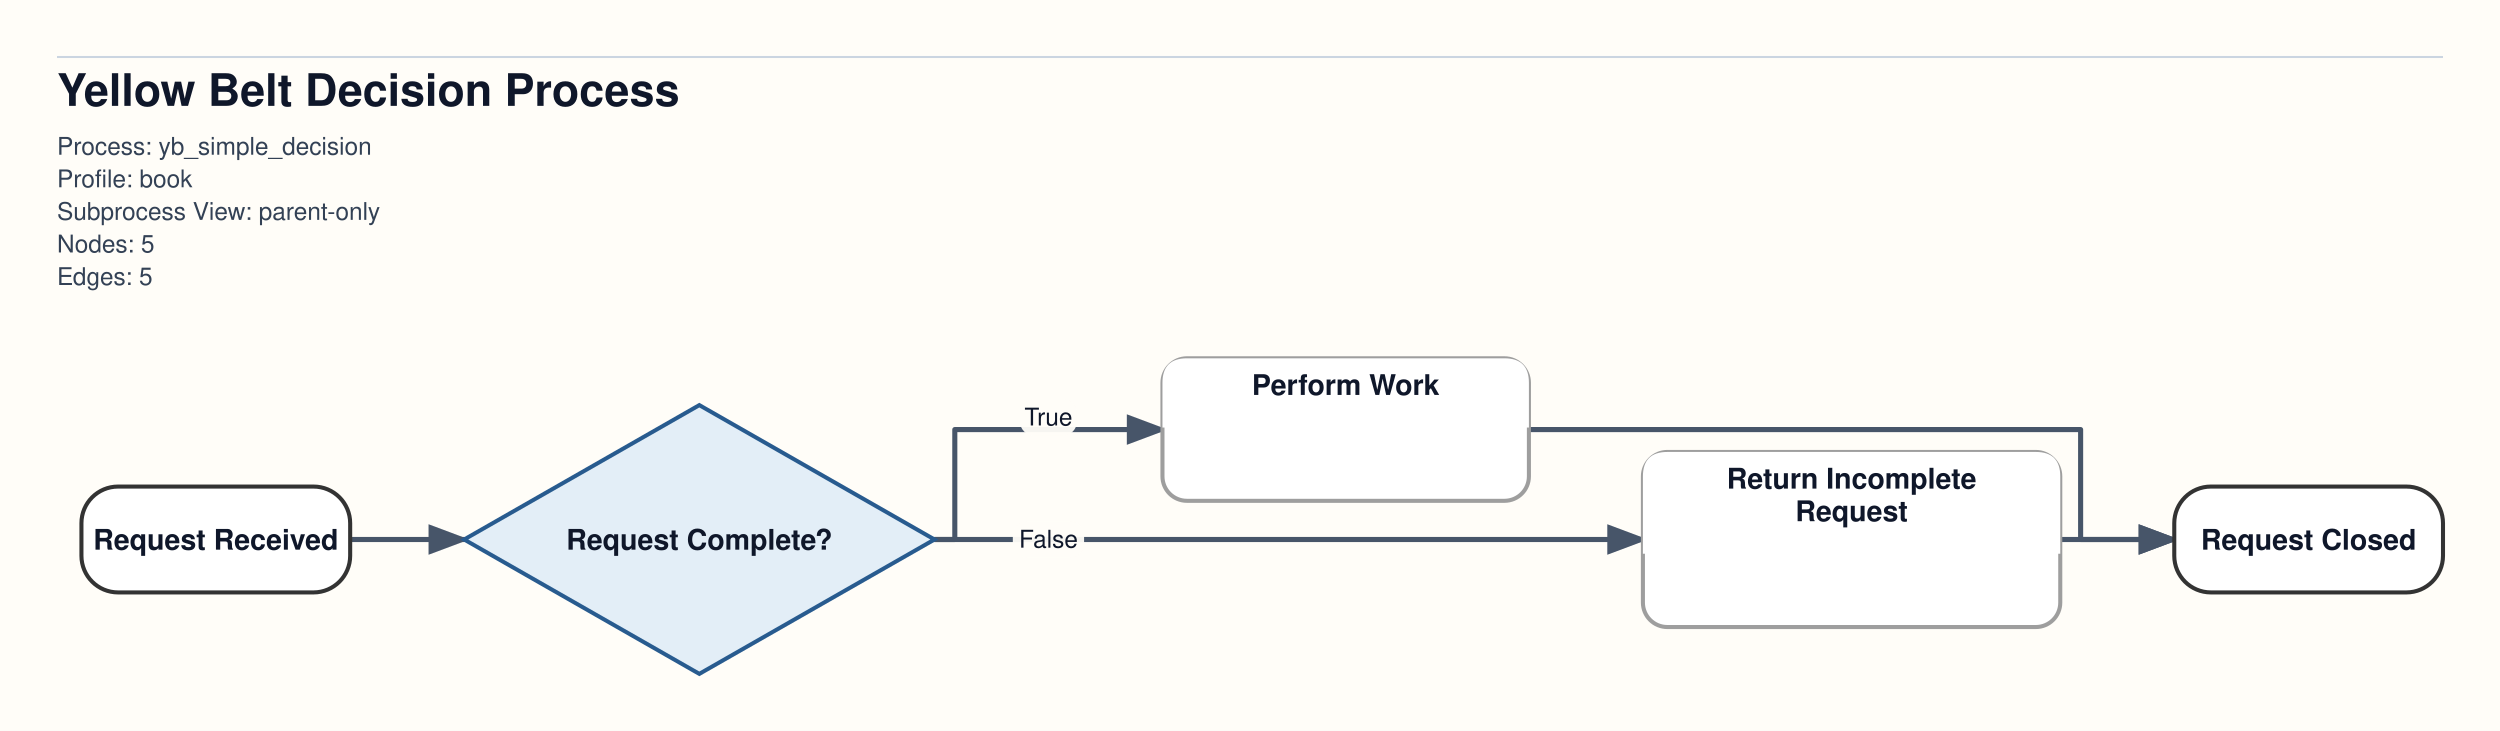
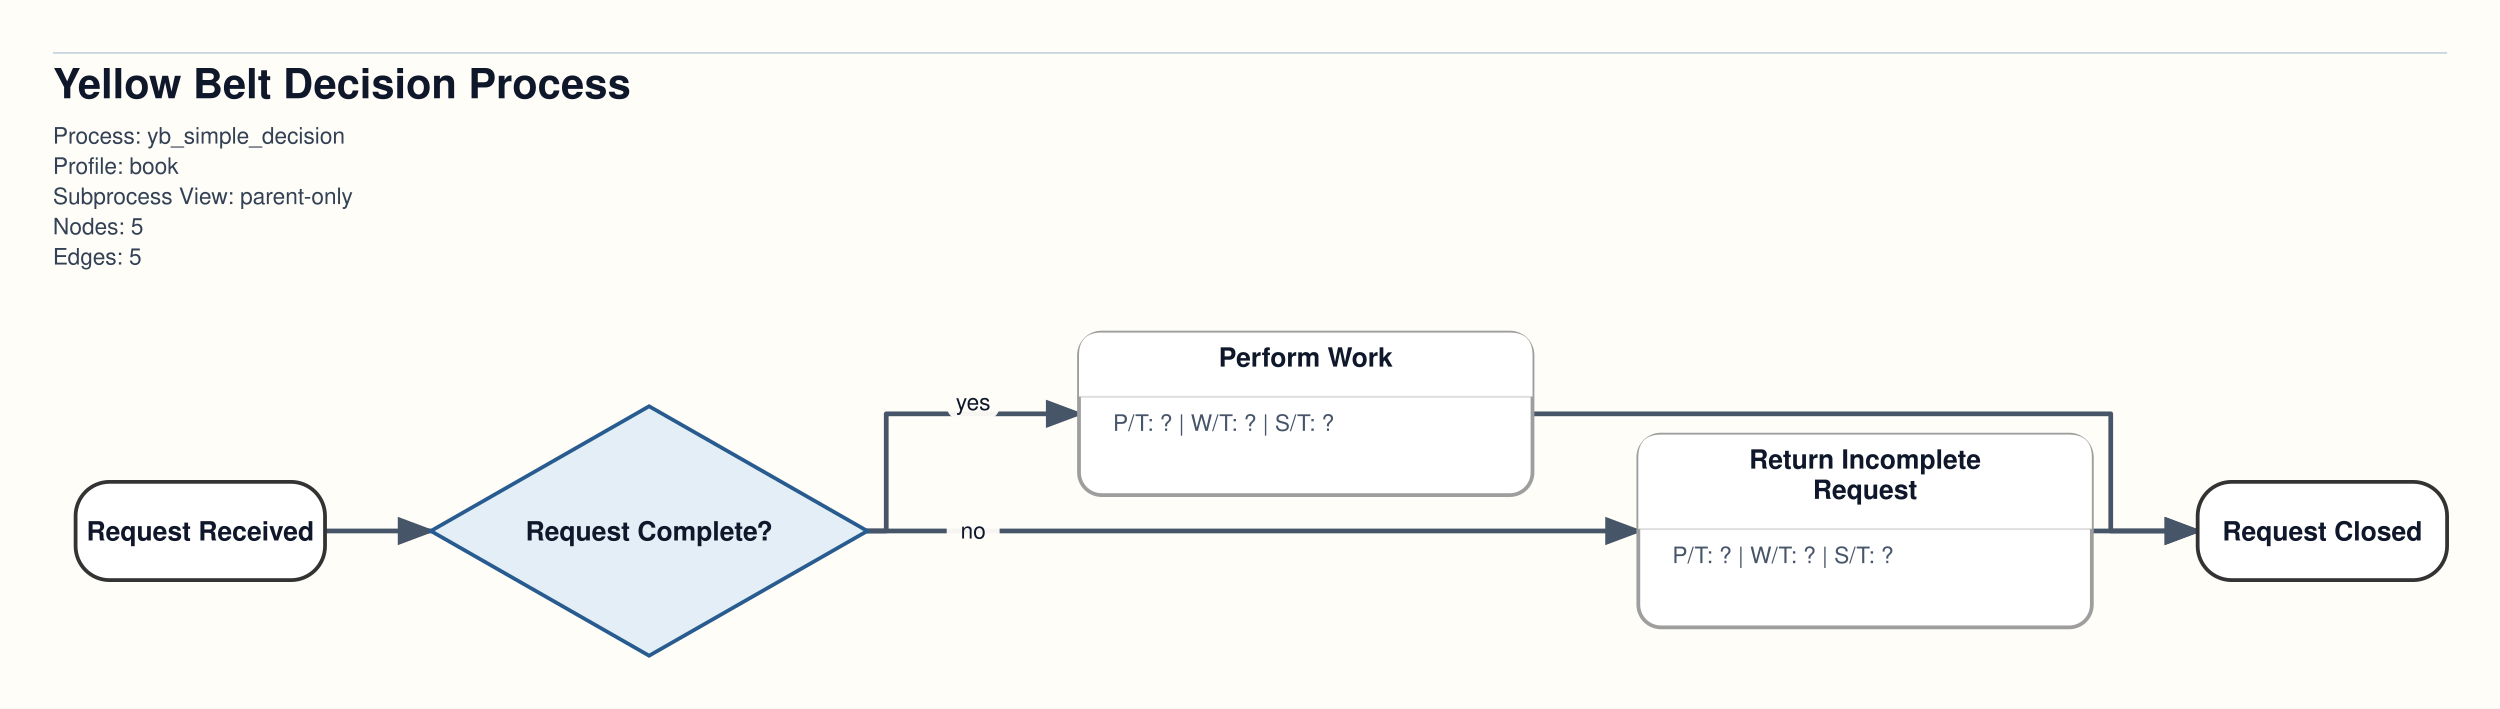
- <svg xmlns="http://www.w3.org/2000/svg" width="1228" height="359" viewBox="0 0 1228 359" data-flo-artifact-kind="svg" data-flo-backend="svg" data-flo-diagram="sppm" data-flo-layout-engine="elk" role="img" aria-labelledby="flo-svg-title flo-svg-description" data-sppm-publication-page-id="main-p1">
+ <svg xmlns="http://www.w3.org/2000/svg" width="1323" height="375" viewBox="0 0 1323 375" data-flo-artifact-kind="svg" data-flo-backend="svg" data-flo-diagram="sppm" data-flo-layout-engine="elk" role="img" aria-labelledby="flo-svg-title flo-svg-description" data-sppm-publication-page-id="main-p1">
  <defs>
    <marker id="flo-sppm-arrow" markerWidth="8" markerHeight="6" refX="7" refY="3" orient="auto" markerUnits="strokeWidth">
      <path d="M0,0 L8,3 L0,6 z" fill="#475569" />
    </marker>
    <marker id="flo-sppm-rework-arrow" markerWidth="8" markerHeight="6" refX="7" refY="3" orient="auto" markerUnits="strokeWidth">
      <path d="M0,0 L8,3 L0,6 z" fill="#b91c1c" />
    </marker>
  </defs>
  <rect width="100%" height="100%" fill="#fffdf8" />
  <g data-sppm-publication-band="header">
-     <line x1="28.0" y1="28.0" x2="1200.0" y2="28.0" stroke="#cbd5e1" stroke-width="1" />
+     <line x1="28.0" y1="28.0" x2="1295.0" y2="28.0" stroke="#cbd5e1" stroke-width="1" />
    <text x="28.0" y="52.0" font-family="Helvetica" font-size="22" font-weight="700" fill="#0f172a">Yellow Belt Decision Process</text>
    <text x="28.0" y="76.0" font-family="Helvetica" font-size="12" fill="#334155">Process: yb_simple_decision</text>
    <text x="28.0" y="92.0" font-family="Helvetica" font-size="12" fill="#334155">Profile: book</text>
    <text x="28.0" y="108.0" font-family="Helvetica" font-size="12" fill="#334155">Subprocess View: parent-only</text>
    <text x="28.0" y="124.0" font-family="Helvetica" font-size="12" fill="#334155">Nodes: 5</text>
    <text x="28.0" y="140.0" font-family="Helvetica" font-size="12" fill="#334155">Edges: 5</text>
  </g>
  <g transform="translate(28.0,164.0)">
    <g data-edge-source="perform_work" data-edge-target="finish" data-edge-kind="direct">
-       <polyline points="723.0,47.0 994.0,47.0 994.0,101.0 1040.0,101.0" fill="none" stroke="#475569" stroke-width="2.5" stroke-linecap="round" stroke-linejoin="round" marker-end="url(#flo-sppm-arrow)" />
+       <polyline points="783.0,55.0 1089.0,55.0 1089.0,117.0 1135.0,117.0" fill="none" stroke="#475569" stroke-width="2.5" stroke-linecap="round" stroke-linejoin="round" marker-end="url(#flo-sppm-arrow)" />
    </g>
    <g data-edge-source="return_request" data-edge-target="finish" data-edge-kind="direct">
-       <polyline points="984.0,101.0 1040.0,101.0" fill="none" stroke="#475569" stroke-width="2.5" stroke-linecap="round" stroke-linejoin="round" marker-end="url(#flo-sppm-arrow)" />
+       <polyline points="1079.0,117.0 1135.0,117.0" fill="none" stroke="#475569" stroke-width="2.5" stroke-linecap="round" stroke-linejoin="round" marker-end="url(#flo-sppm-arrow)" />
    </g>
    <g data-edge-source="review_request" data-edge-target="perform_work" data-edge-kind="direct">
-       <polyline points="431.0,101.0 441.0,101.0 441.0,47.0 543.0,47.0" fill="none" stroke="#475569" stroke-width="2.5" stroke-linecap="round" stroke-linejoin="round" marker-end="url(#flo-sppm-arrow)" />
-       <rect x="473.0" y="32.0" width="28.0" height="18.0" rx="7" fill="#fffdf8" fill-opacity="0.95" />
-       <text x="487.0" y="45.0" text-anchor="middle" font-family="Helvetica" font-size="12" fill="#0f172a">True</text>
+       <polyline points="431.0,117.0 441.0,117.0 441.0,55.0 543.0,55.0" fill="none" stroke="#475569" stroke-width="2.5" stroke-linecap="round" stroke-linejoin="round" marker-end="url(#flo-sppm-arrow)" />
+       <rect x="473.0" y="40.0" width="28.0" height="18.0" rx="7" fill="#fffdf8" fill-opacity="0.95" />
+       <text x="487.0" y="53.0" text-anchor="middle" font-family="Helvetica" font-size="12" fill="#0f172a">yes</text>
    </g>
    <g data-edge-source="review_request" data-edge-target="return_request" data-edge-kind="direct">
-       <polyline points="431.0,101.0 779.0,101.0" fill="none" stroke="#475569" stroke-width="2.5" stroke-linecap="round" stroke-linejoin="round" marker-end="url(#flo-sppm-arrow)" />
-       <rect x="469.5" y="92.0" width="35.0" height="18.0" rx="7" fill="#fffdf8" fill-opacity="0.95" />
-       <text x="487.0" y="105.0" text-anchor="middle" font-family="Helvetica" font-size="12" fill="#0f172a">False</text>
+       <polyline points="431.0,117.0 839.0,117.0" fill="none" stroke="#475569" stroke-width="2.5" stroke-linecap="round" stroke-linejoin="round" marker-end="url(#flo-sppm-arrow)" />
+       <rect x="473.0" y="108.0" width="28.0" height="18.0" rx="7" fill="#fffdf8" fill-opacity="0.95" />
+       <text x="487.0" y="121.0" text-anchor="middle" font-family="Helvetica" font-size="12" fill="#0f172a">no</text>
    </g>
    <g data-edge-source="start" data-edge-target="review_request" data-edge-kind="direct">
-       <polyline points="144.0,101.0 200.0,101.0" fill="none" stroke="#475569" stroke-width="2.5" stroke-linecap="round" stroke-linejoin="round" marker-end="url(#flo-sppm-arrow)" />
+       <polyline points="144.0,117.0 200.0,117.0" fill="none" stroke="#475569" stroke-width="2.5" stroke-linecap="round" stroke-linejoin="round" marker-end="url(#flo-sppm-arrow)" />
    </g>
    <g data-node-id="start" data-node-kind="start">
-       <rect x="12.0" y="75.0" width="132.0" height="52.0" rx="18" fill="#FFFFFF" stroke="#333333" stroke-width="2" />
-       <text x="78.0" y="106.0" text-anchor="middle" font-family="Helvetica" font-size="14" font-weight="600" fill="#0f172a">Request Received</text>
+       <rect x="12.0" y="91.0" width="132.0" height="52.0" rx="18" fill="#FFFFFF" stroke="#333333" stroke-width="2" />
+       <text x="78.0" y="122.0" text-anchor="middle" font-family="Helvetica" font-size="14" font-weight="600" fill="#0f172a">Request Received</text>
    </g>
    <g data-node-id="review_request" data-node-kind="decision">
-       <polygon points="315.5,35.0 431.0,101.0 315.5,167.0 200.0,101.0" fill="#E3EEF7" stroke="#285B8F" stroke-width="2" />
-       <text x="315.5" y="106.0" text-anchor="middle" font-family="Helvetica" font-size="14" font-weight="600" fill="#0f172a">Request Complete?</text>
+       <polygon points="315.5,51.0 431.0,117.0 315.5,183.0 200.0,117.0" fill="#E3EEF7" stroke="#285B8F" stroke-width="2" />
+       <text x="315.5" y="122.0" text-anchor="middle" font-family="Helvetica" font-size="14" font-weight="600" fill="#0f172a">Request Complete?</text>
    </g>
    <g data-node-id="perform_work" data-node-kind="task">
-       <rect x="543.0" y="12.0" width="180.0" height="70.0" rx="12" fill="white" stroke="#9E9E9E" stroke-width="2" />
-       <path data-node-header="top-rounded" d="M 555.0 12.0 L 711.0 12.0 Q 723.0 12.0 723.0 24.0 L 723.0 46.0 L 543.0 46.0 L 543.0 24.0 Q 543.0 12.0 555.0 12.0 Z" fill="#FFFFFF" stroke="none" />
-       <text x="633.0" y="30.0" text-anchor="middle" font-family="Helvetica" font-size="14" font-weight="600" fill="#0f172a">Perform Work</text>
+       <rect x="543.0" y="12.0" width="240.0" height="86.0" rx="12" fill="white" stroke="#9E9E9E" stroke-width="2" />
+       <path data-node-header="top-rounded" d="M 555.0 12.0 L 771.0 12.0 Q 783.0 12.0 783.0 24.0 L 783.0 46.0 L 543.0 46.0 L 543.0 24.0 Q 543.0 12.0 555.0 12.0 Z" fill="#FFFFFF" stroke="none" />
+       <line x1="543.0" y1="46.0" x2="783.0" y2="46.0" stroke="#9E9E9E" stroke-width="1" opacity="0.35" />
+       <text x="663.0" y="30.0" text-anchor="middle" font-family="Helvetica" font-size="14" font-weight="600" fill="#0f172a">Perform Work</text>
+       <text x="561.0" y="64.0" text-anchor="start" font-family="Helvetica" font-size="12" font-weight="400" fill="#475569">P/T: ? | W/T: ? | S/T: ?</text>
    </g>
    <g data-node-id="return_request" data-node-kind="task">
-       <rect x="779.0" y="58.0" width="205.0" height="86.0" rx="12" fill="white" stroke="#9E9E9E" stroke-width="2" />
-       <path data-node-header="top-rounded" d="M 791.0 58.0 L 972.0 58.0 Q 984.0 58.0 984.0 70.0 L 984.0 108.0 L 779.0 108.0 L 779.0 70.0 Q 779.0 58.0 791.0 58.0 Z" fill="#FFFFFF" stroke="none" />
-       <text x="881.5" y="76.0" text-anchor="middle" font-family="Helvetica" font-size="14" font-weight="600" fill="#0f172a">Return Incomplete</text>
-       <text x="881.5" y="92.0" text-anchor="middle" font-family="Helvetica" font-size="14" font-weight="600" fill="#0f172a">Request</text>
+       <rect x="839.0" y="66.0" width="240.0" height="102.0" rx="12" fill="white" stroke="#9E9E9E" stroke-width="2" />
+       <path data-node-header="top-rounded" d="M 851.0 66.0 L 1067.0 66.0 Q 1079.0 66.0 1079.0 78.0 L 1079.0 116.0 L 839.0 116.0 L 839.0 78.0 Q 839.0 66.0 851.0 66.0 Z" fill="#FFFFFF" stroke="none" />
+       <line x1="839.0" y1="116.0" x2="1079.0" y2="116.0" stroke="#9E9E9E" stroke-width="1" opacity="0.35" />
+       <text x="959.0" y="84.0" text-anchor="middle" font-family="Helvetica" font-size="14" font-weight="600" fill="#0f172a">Return Incomplete</text>
+       <text x="959.0" y="100.0" text-anchor="middle" font-family="Helvetica" font-size="14" font-weight="600" fill="#0f172a">Request</text>
+       <text x="857.0" y="134.0" text-anchor="start" font-family="Helvetica" font-size="12" font-weight="400" fill="#475569">P/T: ? | W/T: ? | S/T: ?</text>
    </g>
    <g data-node-id="finish" data-node-kind="end">
-       <rect x="1040.0" y="75.0" width="132.0" height="52.0" rx="18" fill="#FFFFFF" stroke="#333333" stroke-width="2" />
-       <text x="1106.0" y="106.0" text-anchor="middle" font-family="Helvetica" font-size="14" font-weight="600" fill="#0f172a">Request Closed</text>
+       <rect x="1135.0" y="91.0" width="132.0" height="52.0" rx="18" fill="#FFFFFF" stroke="#333333" stroke-width="2" />
+       <text x="1201.0" y="122.0" text-anchor="middle" font-family="Helvetica" font-size="14" font-weight="600" fill="#0f172a">Request Closed</text>
    </g>
  </g>
</svg>
